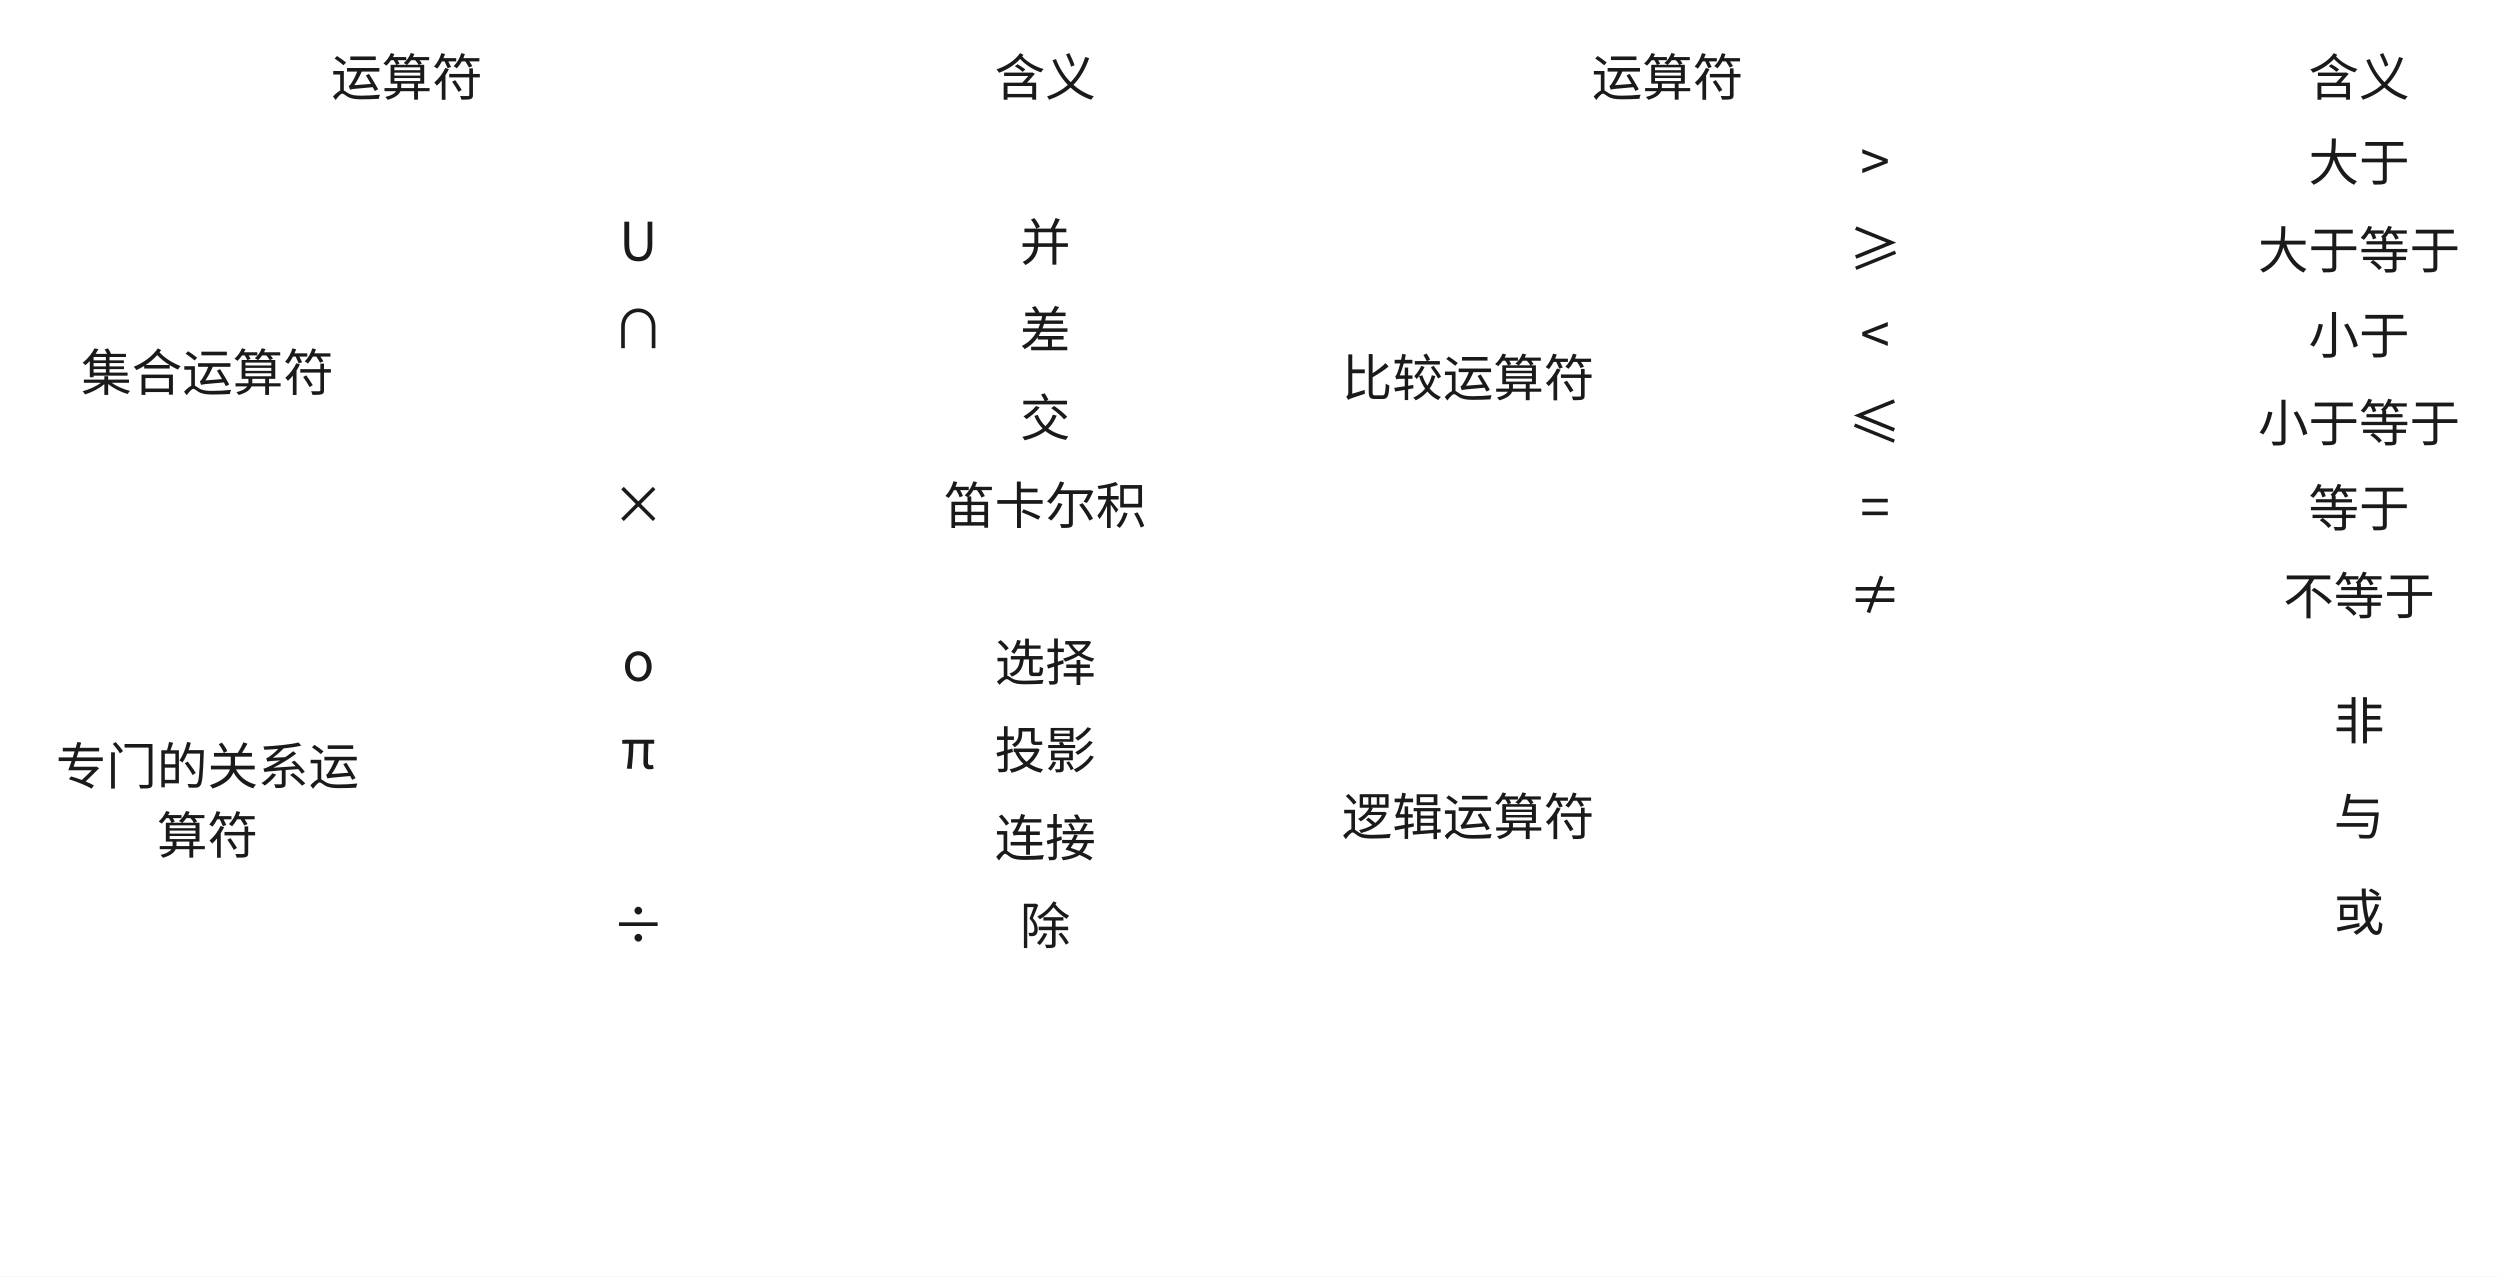
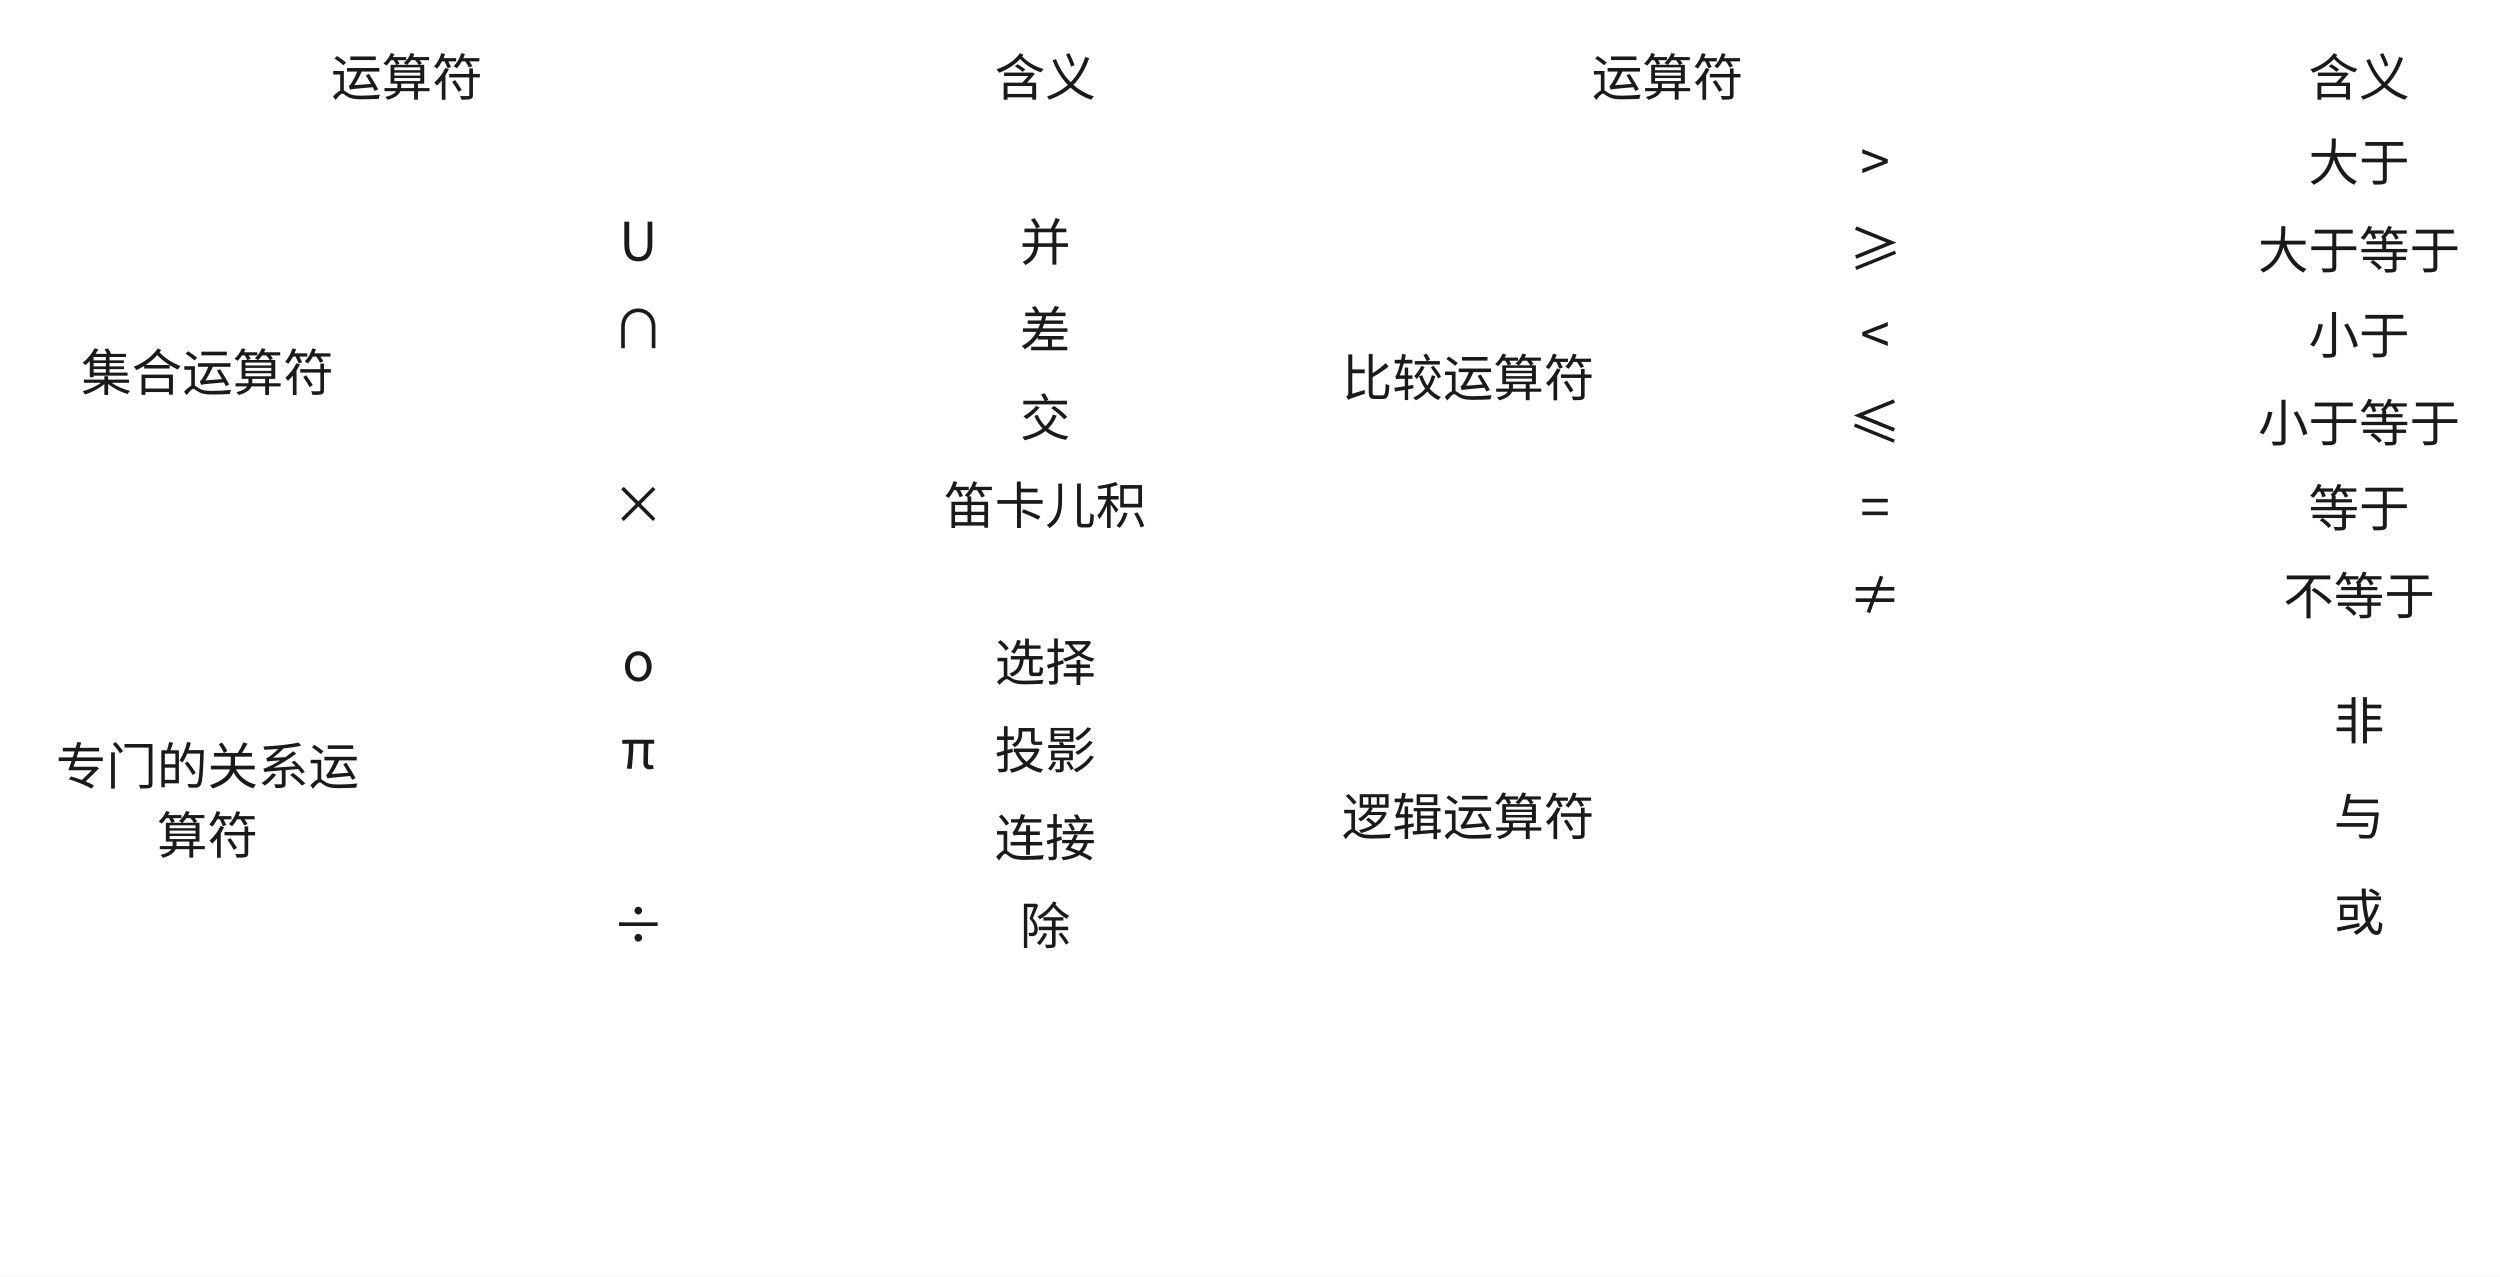
<svg xmlns="http://www.w3.org/2000/svg" width="1128" height="576" viewBox="0 0 940 480">
  <rect width="940" height="480" fill="#ffffff" />
  <style>
    .txt { fill:#1a1a1a; font-family:'WenQuanYi Zen Hei','Noto Sans CJK SC','Microsoft YaHei',sans-serif; font-size:19px; }
    .sym { font-family:'WenQuanYi Zen Hei','Noto Sans CJK SC','DejaVu Sans',sans-serif; font-size:20px; }
  </style>
  <text class="txt" x="153" y="36" text-anchor="middle">运算符</text>
  <text class="txt" x="393" y="36" text-anchor="middle">含义</text>
  <text class="txt" x="627" y="36" text-anchor="middle">运算符</text>
  <text class="txt" x="887" y="36" text-anchor="middle">含义</text>
  <text class="txt" x="78" y="147" text-anchor="middle">集合运算符</text>
  <text class="txt" x="78" y="295" text-anchor="middle">专门的关系运</text>
  <text class="txt" x="78" y="321" text-anchor="middle">算符</text>
  <text class="txt" x="552" y="149" text-anchor="middle">比较运算符</text>
  <text class="txt" x="552" y="314" text-anchor="middle">逻辑运算符</text>
  <text class="txt sym" x="240" y="98" text-anchor="middle">U</text>
  <text class="txt" x="393" y="98" text-anchor="middle">并</text>
  <text class="txt sym" x="240" y="131" text-anchor="middle">∩</text>
  <text class="txt" x="393" y="131" text-anchor="middle">差</text>
  <text class="txt" x="393" y="164" text-anchor="middle">交</text>
  <text class="txt sym" x="240" y="197" text-anchor="middle">×</text>
-   <text class="txt" x="393" y="197" text-anchor="middle">笛卡尔积</text>
+   <text class="txt" x="393" y="197" text-anchor="middle">笛卡儿积</text>
  <text class="txt sym" x="240" y="256" text-anchor="middle">o</text>
  <text class="txt" x="393" y="256" text-anchor="middle">选择</text>
  <text class="txt sym" x="240" y="289" text-anchor="middle">π</text>
  <text class="txt" x="393" y="289" text-anchor="middle">投影</text>
  <text class="txt" x="393" y="322" text-anchor="middle">连接</text>
  <text class="txt sym" x="240" y="355" text-anchor="middle">÷</text>
  <text class="txt" x="393" y="355" text-anchor="middle">除</text>
  <text class="txt sym" x="705" y="68" text-anchor="middle">&gt;</text>
  <text class="txt" x="887" y="68" text-anchor="middle">大于</text>
  <text class="txt sym" x="705" y="101" text-anchor="middle">≥</text>
  <text class="txt" x="887" y="101" text-anchor="middle">大于等于</text>
  <text class="txt sym" x="705" y="133" text-anchor="middle">&lt;</text>
  <text class="txt" x="887" y="133" text-anchor="middle">小于</text>
  <text class="txt sym" x="705" y="166" text-anchor="middle">≤</text>
  <text class="txt" x="887" y="166" text-anchor="middle">小于等于</text>
  <text class="txt sym" x="705" y="198" text-anchor="middle">=</text>
  <text class="txt" x="887" y="198" text-anchor="middle">等于</text>
  <text class="txt sym" x="705" y="231" text-anchor="middle">≠</text>
  <text class="txt" x="887" y="231" text-anchor="middle">不等于</text>
  <text class="txt" x="887" y="278" text-anchor="middle">非</text>
  <text class="txt" x="887" y="314" text-anchor="middle">与</text>
  <text class="txt" x="887" y="350" text-anchor="middle">或</text>
</svg>
